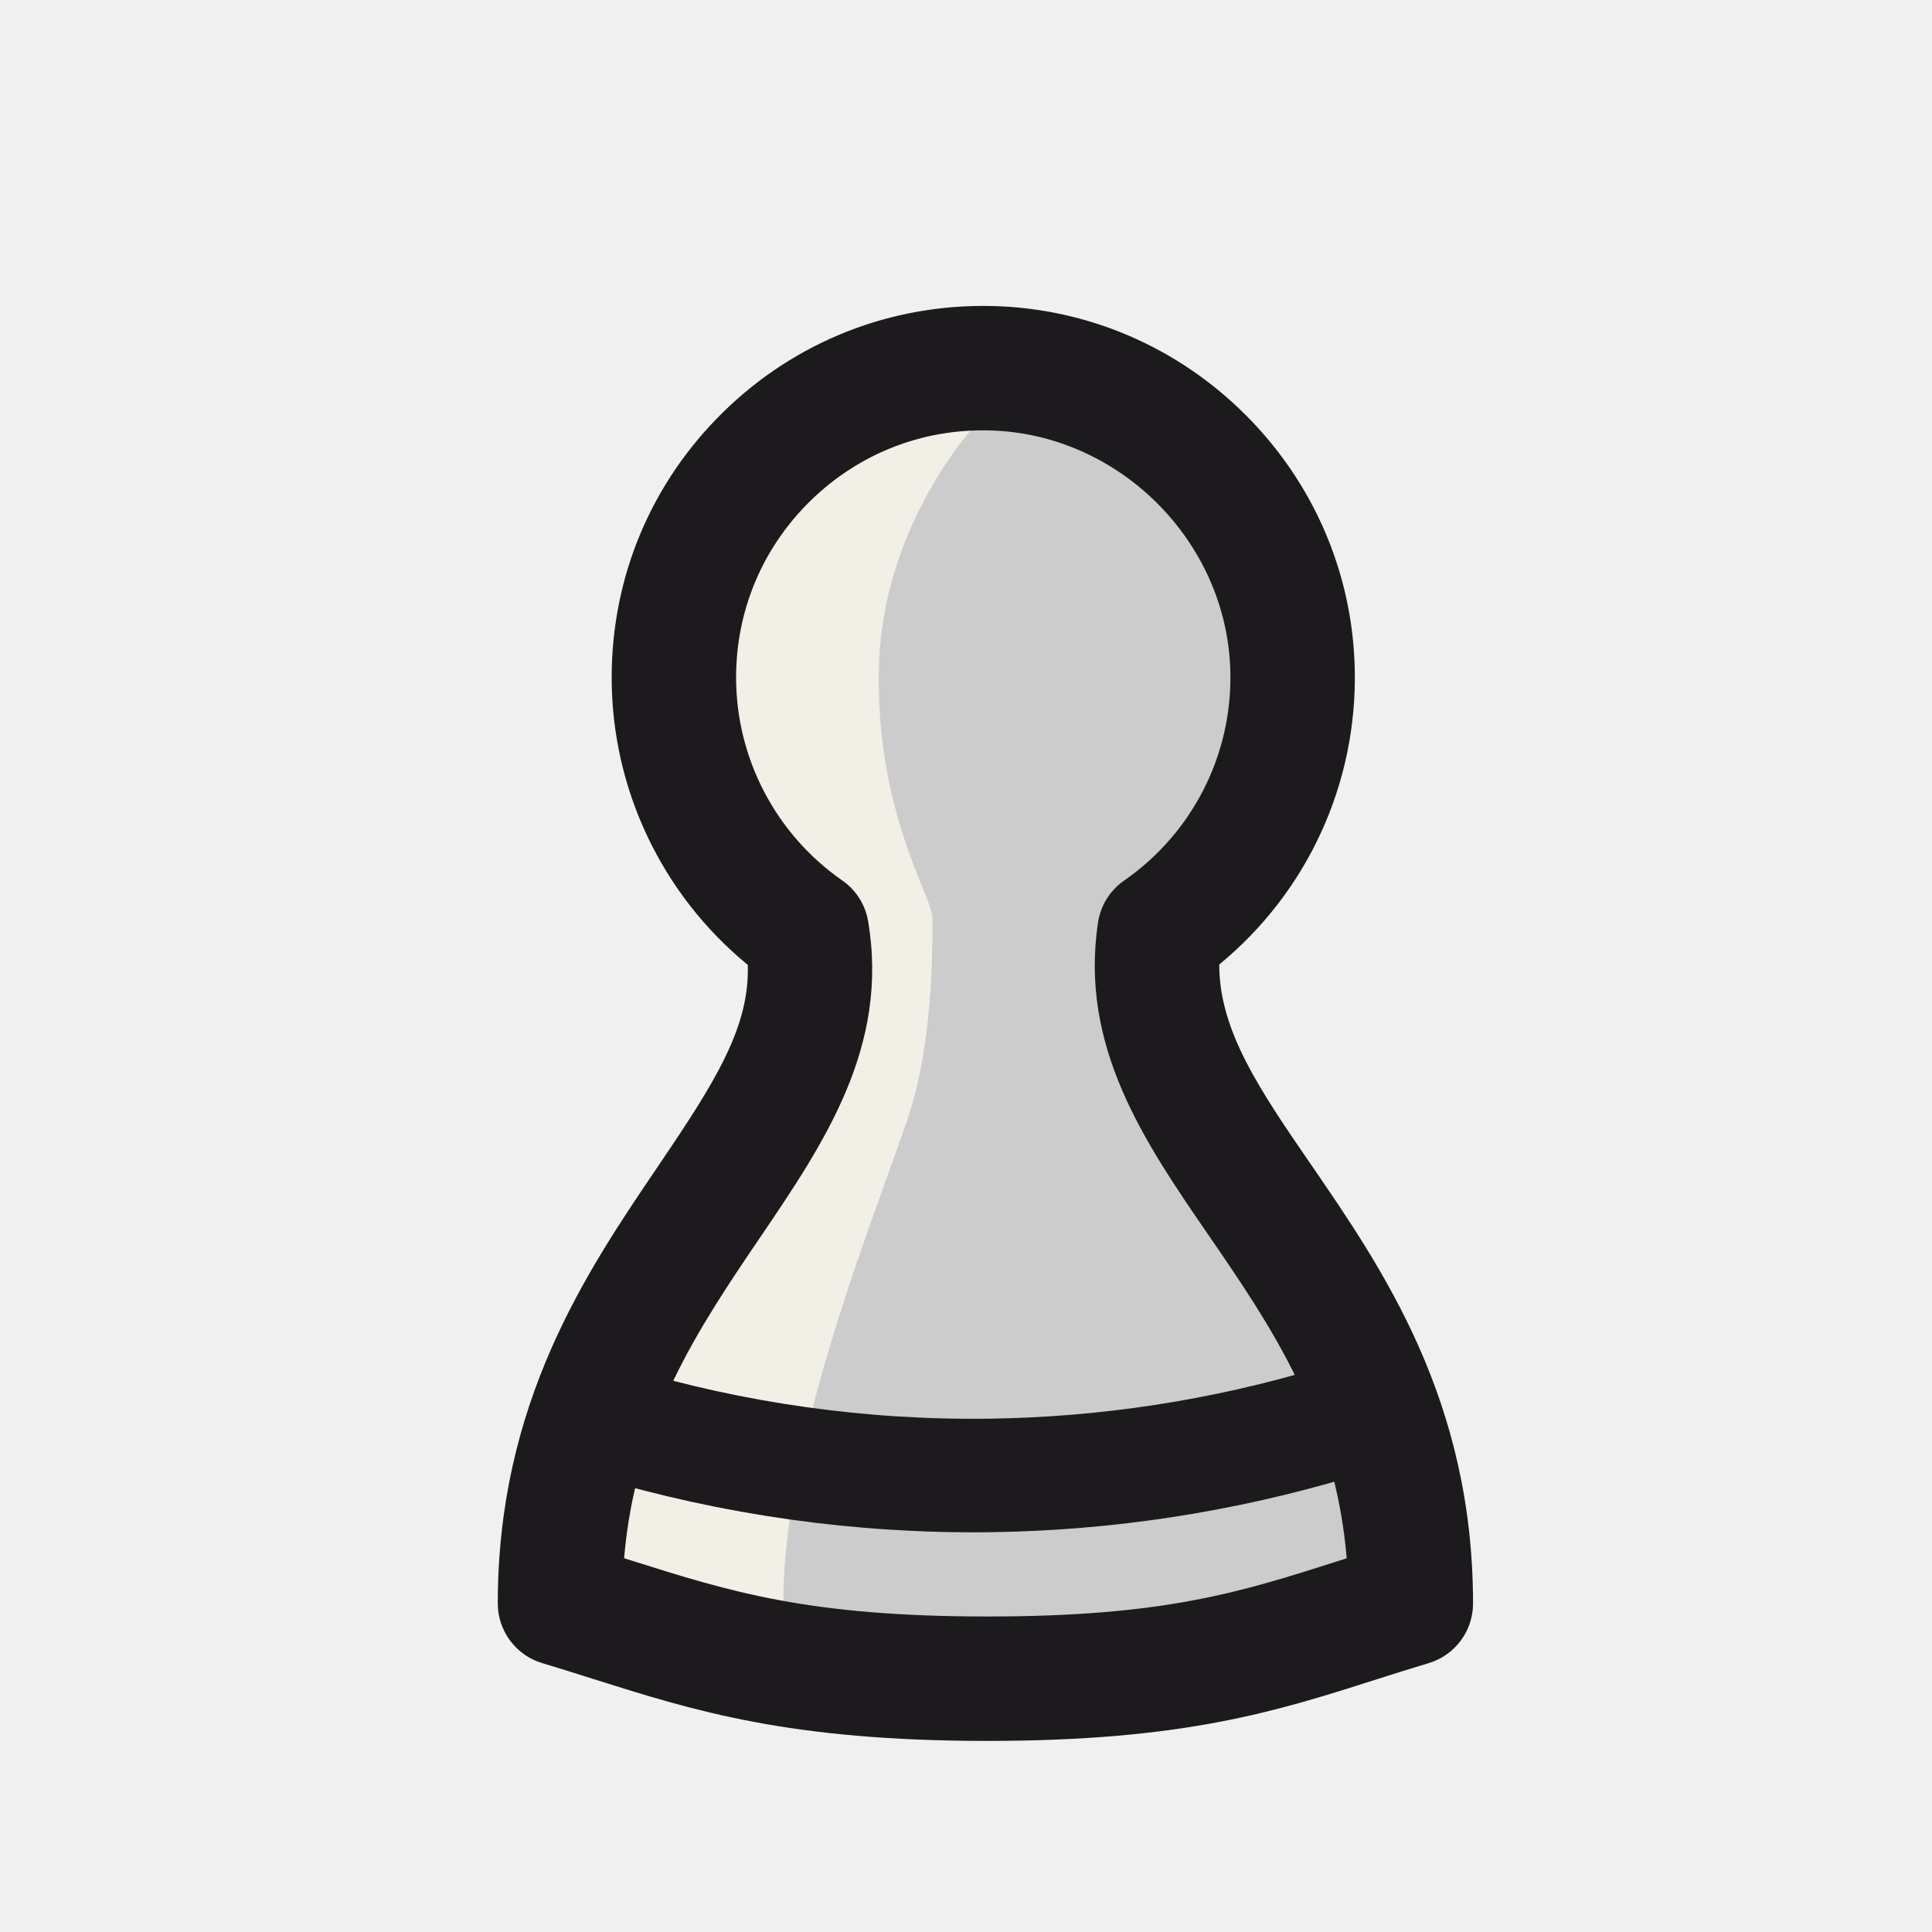
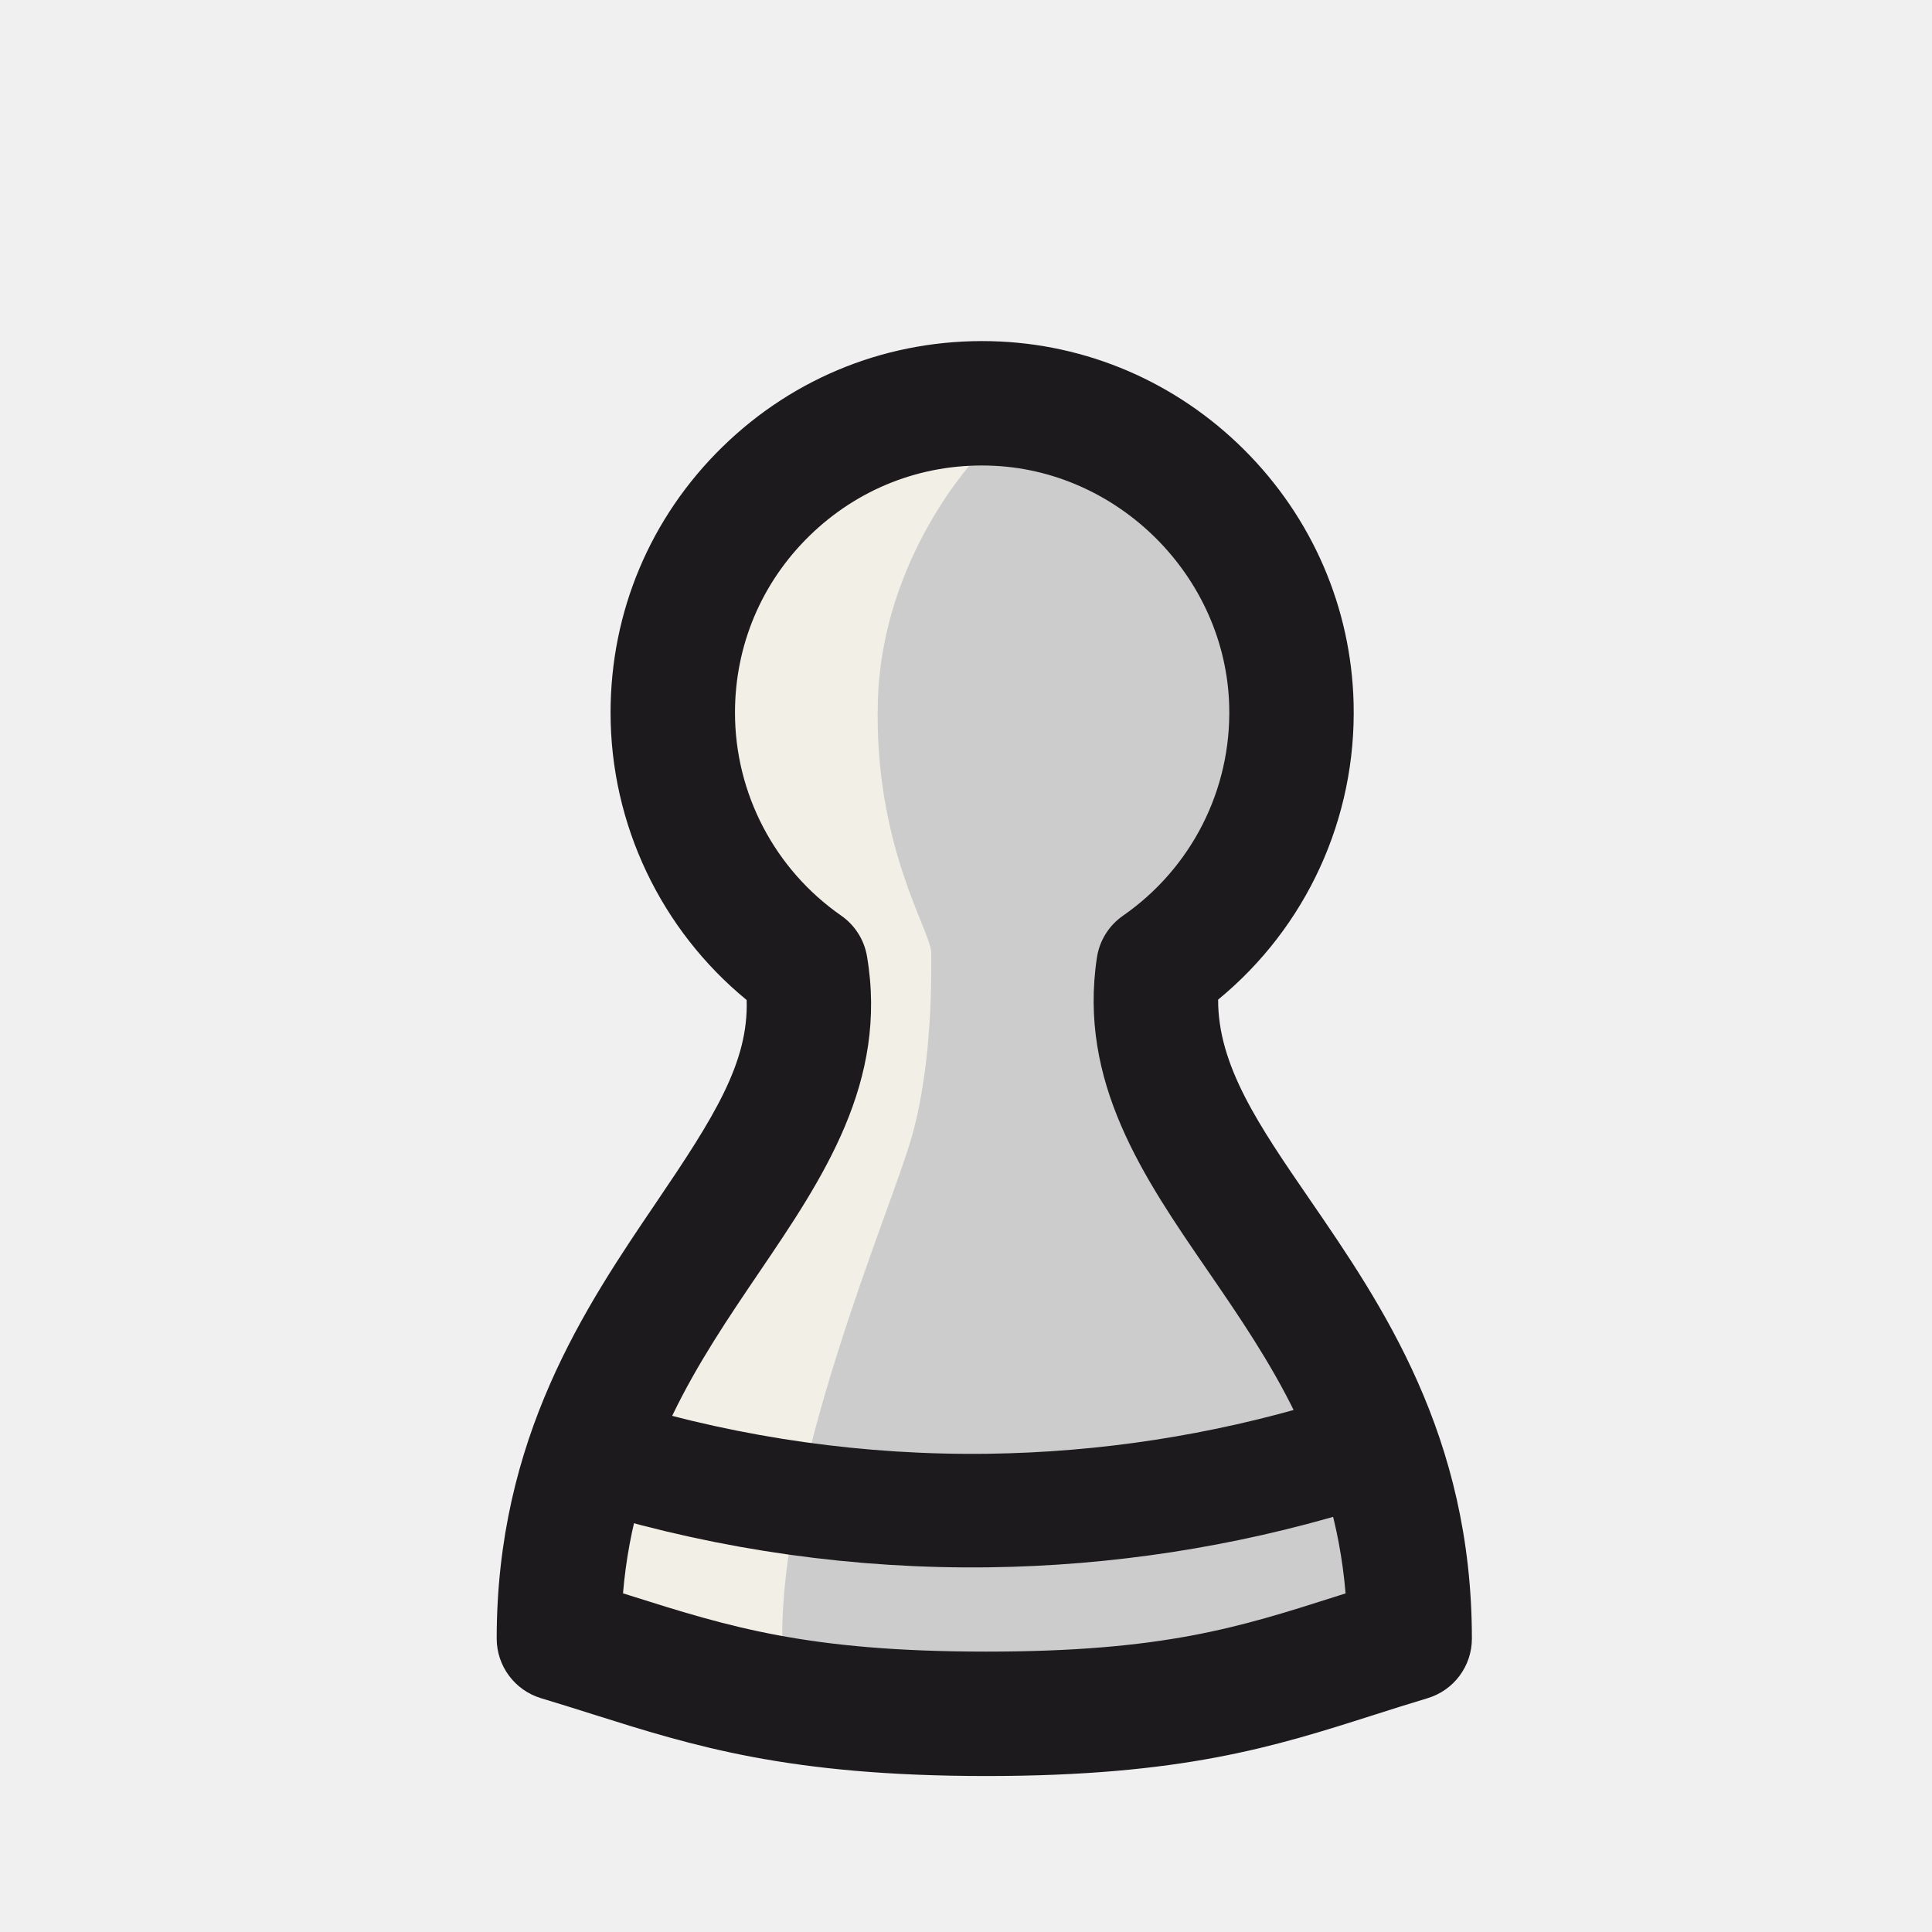
- <svg xmlns="http://www.w3.org/2000/svg" width="100%" height="100%" viewBox="0 0 591 591" version="1.1" xml:space="preserve" style="fill-rule:evenodd;clip-rule:evenodd;stroke-linecap:round;stroke-linejoin:round;stroke-miterlimit:10;">
-   <g transform="matrix(1,0,0,1,-354,-2658)">
-     <g transform="matrix(1,0,0,1,106.711,27.3962)">
-       <g id="wP.svg" transform="matrix(5.90551,0,0,5.90551,542.895,2926.18)">
-         <g id="wP.svg1">
-           <g id="wP.svg2" transform="matrix(1,0,0,1,-50,-50)">
-             <g transform="matrix(1,0,0,1,0,-3.94896)">
-               <path d="M73.023,86.959C73.023,69.13 58.322,63.291 60.008,52.159C64.277,49.193 67.038,44.207 66.897,38.582C66.684,30.09 59.754,23.172 51.263,22.972C42.235,22.759 34.851,30.014 34.851,38.993C34.851,44.444 37.575,49.257 41.734,52.153C43.622,63.291 28.952,69.202 28.952,86.959C35.458,88.91 39.679,90.854 51.098,90.854C62.517,90.854 66.516,88.91 73.023,86.959" style="fill:rgb(204,204,204);fill-rule:nonzero;" />
-             </g>
-             <g transform="matrix(1,0,0,1,0,-3.94896)">
-               <path d="M50.608,25.75C50.608,25.75 45.689,30.867 45.474,38.387C45.259,45.906 48.238,50.344 48.238,51.418C48.238,52.493 48.326,57.029 47.251,60.896C46.177,64.763 40.143,78.469 40.538,87.749C40.813,94.218 29.565,85.698 29.565,85.698L31.068,74.527L42.239,58.199L41.38,51.325L34.72,41.013L38.587,28.767L50.608,25.75Z" style="fill:rgb(242,239,231);fill-rule:nonzero;" />
-             </g>
-             <g transform="matrix(1,0,0,1,0,-3.94896)">
-               <clipPath id="_clip1">
-                 <rect x="25.729" y="19.745" width="50.516" height="74.331" />
-               </clipPath>
-               <g clip-path="url(#_clip1)">
-                 <path d="M73.023,86.959L73.024,86.959L73.023,86.959ZM32.272,84.613C32.395,84.651 32.517,84.691 32.638,84.728C37.775,86.35 41.833,87.631 51.098,87.631C60.241,87.631 64.175,86.378 69.154,84.791C69.336,84.733 69.519,84.674 69.703,84.616C69.099,77.42 65.763,72.562 62.526,67.849C59.242,63.068 55.846,58.123 56.822,51.677C56.955,50.801 57.442,50.018 58.17,49.513C61.725,47.042 63.784,42.986 63.675,38.663C63.507,31.945 57.905,26.352 51.187,26.193C47.702,26.106 44.417,27.404 41.931,29.833C39.443,32.263 38.073,35.516 38.073,38.993C38.073,43.179 40.129,47.11 43.575,49.507C44.285,50.001 44.767,50.761 44.911,51.613C46.014,58.121 42.621,63.125 39.339,67.964C36.156,72.66 32.873,77.501 32.272,84.613M51.098,94.076C40.839,94.076 35.913,92.521 30.698,90.875C29.837,90.602 28.948,90.322 28.026,90.045C26.667,89.638 25.73,88.378 25.729,86.959C25.729,76.552 30.318,69.785 34.005,64.347C36.983,59.955 38.782,57.121 38.678,53.878C34.237,50.236 31.628,44.778 31.628,38.993C31.628,33.766 33.688,28.875 37.427,25.223C41.166,21.57 46.105,19.63 51.338,19.75C56.277,19.866 60.937,21.868 64.461,25.387C67.985,28.906 69.994,33.563 70.118,38.501C70.268,44.472 67.669,50.103 63.101,53.858C63.09,57.285 65.218,60.384 67.839,64.2C71.584,69.654 76.246,76.439 76.246,86.959C76.246,88.382 75.312,89.637 73.949,90.046C72.964,90.341 72.022,90.641 71.112,90.931C66.037,92.549 61.243,94.076 51.099,94.076" style="fill:rgb(28,26,29);fill-rule:nonzero;" />
-                 <g transform="matrix(1,0,0,-1,10.7849,95.7048)">
-                   <path d="M20.781,18.137C27.149,16.223 33.772,15.294 40.421,15.38C46.493,15.461 52.524,16.389 58.339,18.137" style="fill:white;fill-rule:nonzero;stroke:rgb(28,26,29);stroke-width:5.88px;" />
-                 </g>
-               </g>
-             </g>
-           </g>
-           <g id="wP.svg3">
-                     </g>
-         </g>
-       </g>
-     </g>
+ <svg xmlns="http://www.w3.org/2000/svg" width="100%" height="100%" viewBox="0 0 417 417" version="1.1" xml:space="preserve" style="fill-rule:evenodd;clip-rule:evenodd;stroke-linecap:round;stroke-linejoin:round;stroke-miterlimit:10;">
+   <path d="M304.261,353.677c0,-74.287 -61.252,-98.614 -54.227,-144.997c17.788,-12.36 29.29,-33.136 28.702,-56.574c-0.887,-35.382 -29.759,-64.209 -65.142,-65.041c-37.615,-0.887 -68.383,29.341 -68.383,66.754c0,22.715 11.35,42.768 28.682,54.832c7.867,46.412 -53.261,71.041 -53.261,145.026c27.111,8.128 44.699,16.23 92.278,16.23c47.578,-0 64.241,-8.102 91.352,-16.23" style="fill:#ccc;fill-rule:nonzero;" />
+   <path d="M210.866,98.64c0,0 -20.497,21.323 -21.39,52.653c-0.897,31.33 11.518,49.822 11.518,54.298c-0,4.477 0.362,23.377 -4.114,39.49c-4.476,16.113 -29.617,73.22 -27.972,111.887c1.148,26.954 -45.72,-8.545 -45.72,-8.545l6.263,-46.547l46.546,-68.03l-3.579,-28.644l-27.75,-42.966l16.113,-51.024l50.085,-12.572Z" style="fill:#f2efe7;fill-rule:nonzero;" />
+   <g>
+     <path d="M304.261,353.677l0.007,0l-0.007,0Zm-169.793,-9.776c0.51,0.162 1.018,0.325 1.526,0.482c21.403,6.759 38.31,12.097 76.916,12.097c38.095,-0 54.485,-5.222 75.232,-11.836c0.759,-0.241 1.52,-0.485 2.287,-0.73c-2.515,-29.983 -16.417,-50.225 -29.905,-69.862c-13.684,-19.921 -27.834,-40.524 -23.765,-67.384c0.553,-3.647 2.585,-6.909 5.614,-9.014c14.815,-10.297 23.392,-27.198 22.939,-45.21c-0.701,-27.992 -24.041,-51.297 -52.032,-51.956c-14.523,-0.363 -28.207,5.043 -38.568,15.166c-10.366,10.122 -16.074,23.678 -16.074,38.165c-0,17.441 8.567,33.821 22.923,43.809c2.958,2.058 4.966,5.223 5.569,8.776c4.595,27.114 -9.541,47.964 -23.216,68.127c-13.266,19.568 -26.944,39.737 -29.446,69.37m78.442,39.432c-42.745,0 -63.271,-6.478 -85.002,-13.34c-3.587,-1.134 -7.291,-2.303 -11.132,-3.455c-5.663,-1.699 -9.569,-6.947 -9.57,-12.86c-0,-43.362 19.121,-71.558 34.482,-94.215c12.408,-18.302 19.902,-30.112 19.469,-43.622c-18.501,-15.175 -29.373,-37.919 -29.373,-62.021c-0,-21.779 8.581,-42.157 24.163,-57.377c15.577,-15.218 36.158,-23.303 57.963,-22.802c20.577,0.482 39.994,8.825 54.678,23.485c14.683,14.664 23.055,34.068 23.572,54.643c0.623,24.88 -10.207,48.343 -29.241,63.988c-0.045,14.281 8.821,27.19 19.742,43.091c15.605,22.725 35.029,50.998 35.029,94.829c-0,5.93 -3.892,11.159 -9.571,12.862c-4.104,1.23 -8.028,2.48 -11.82,3.689c-21.146,6.743 -41.118,13.105 -83.389,13.105" style="fill:#1c1a1d;fill-rule:nonzero;" />
+     <path d="M131.525,314.549c26.534,7.972 54.131,11.845 81.834,11.484c25.298,-0.336 50.426,-4.201 74.656,-11.484" style="fill:#fff;fill-rule:nonzero;stroke:#1c1a1d;stroke-width:24.51px;" />
  </g>
</svg>
